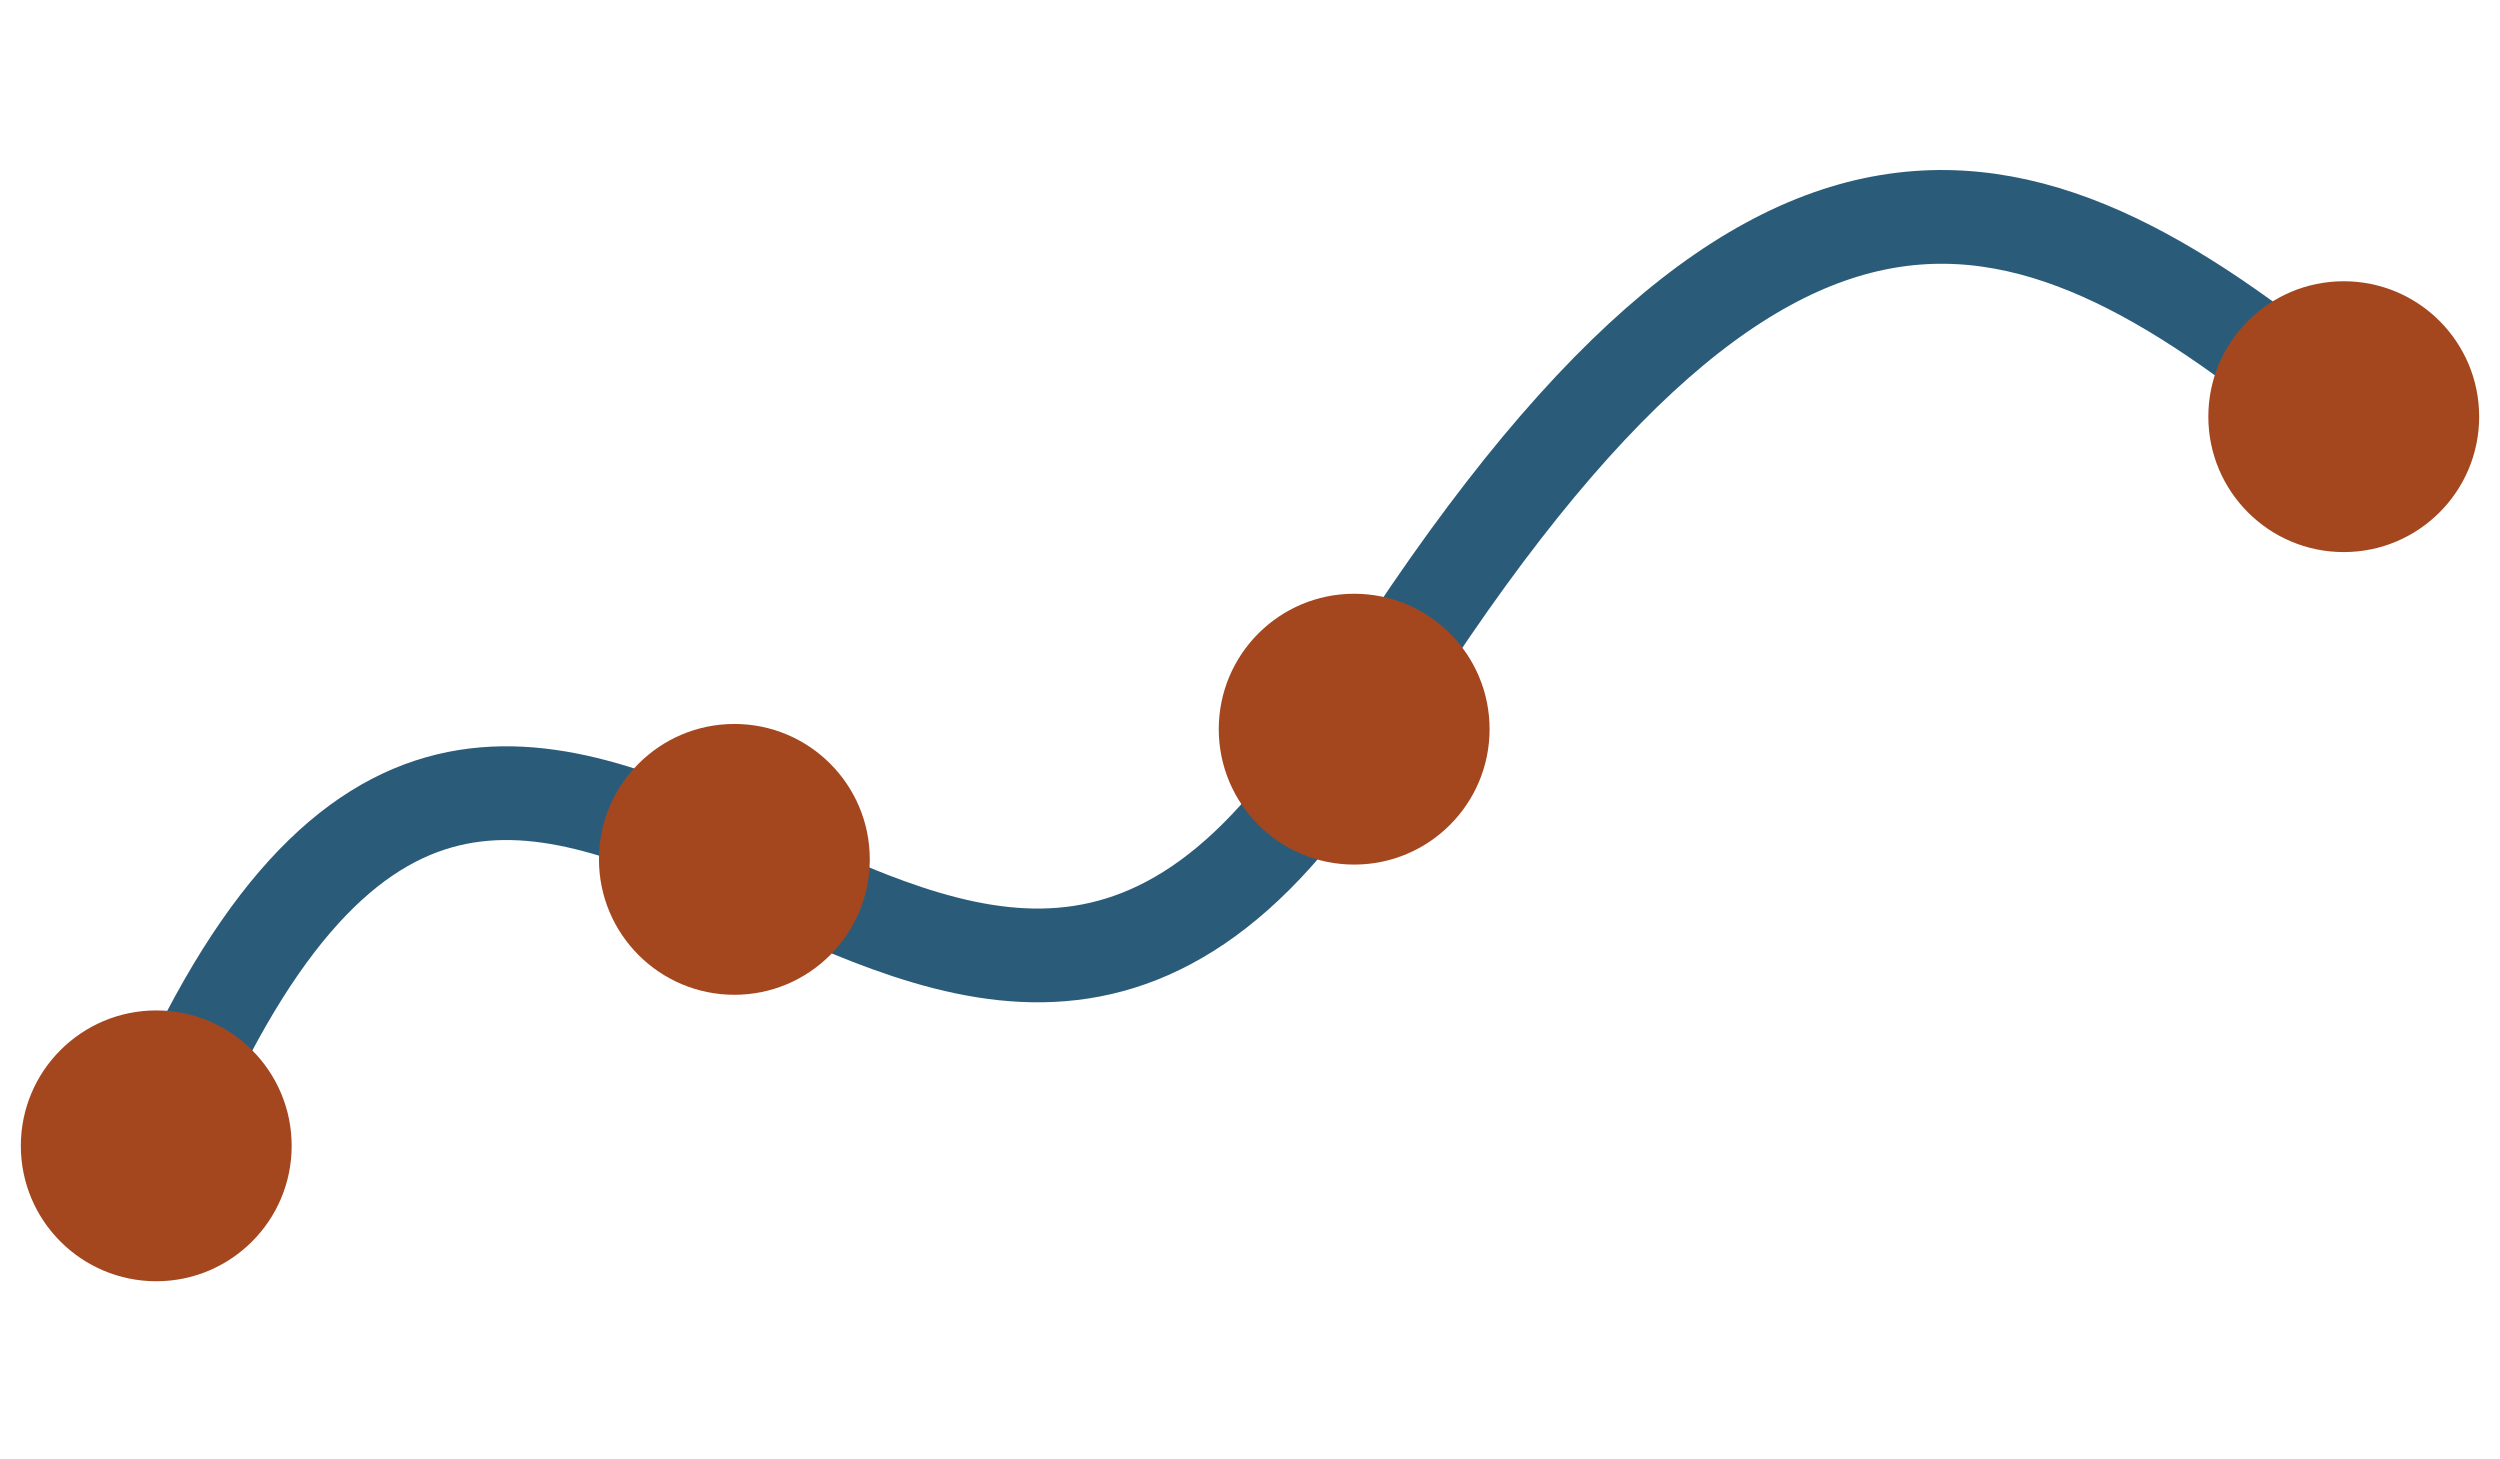
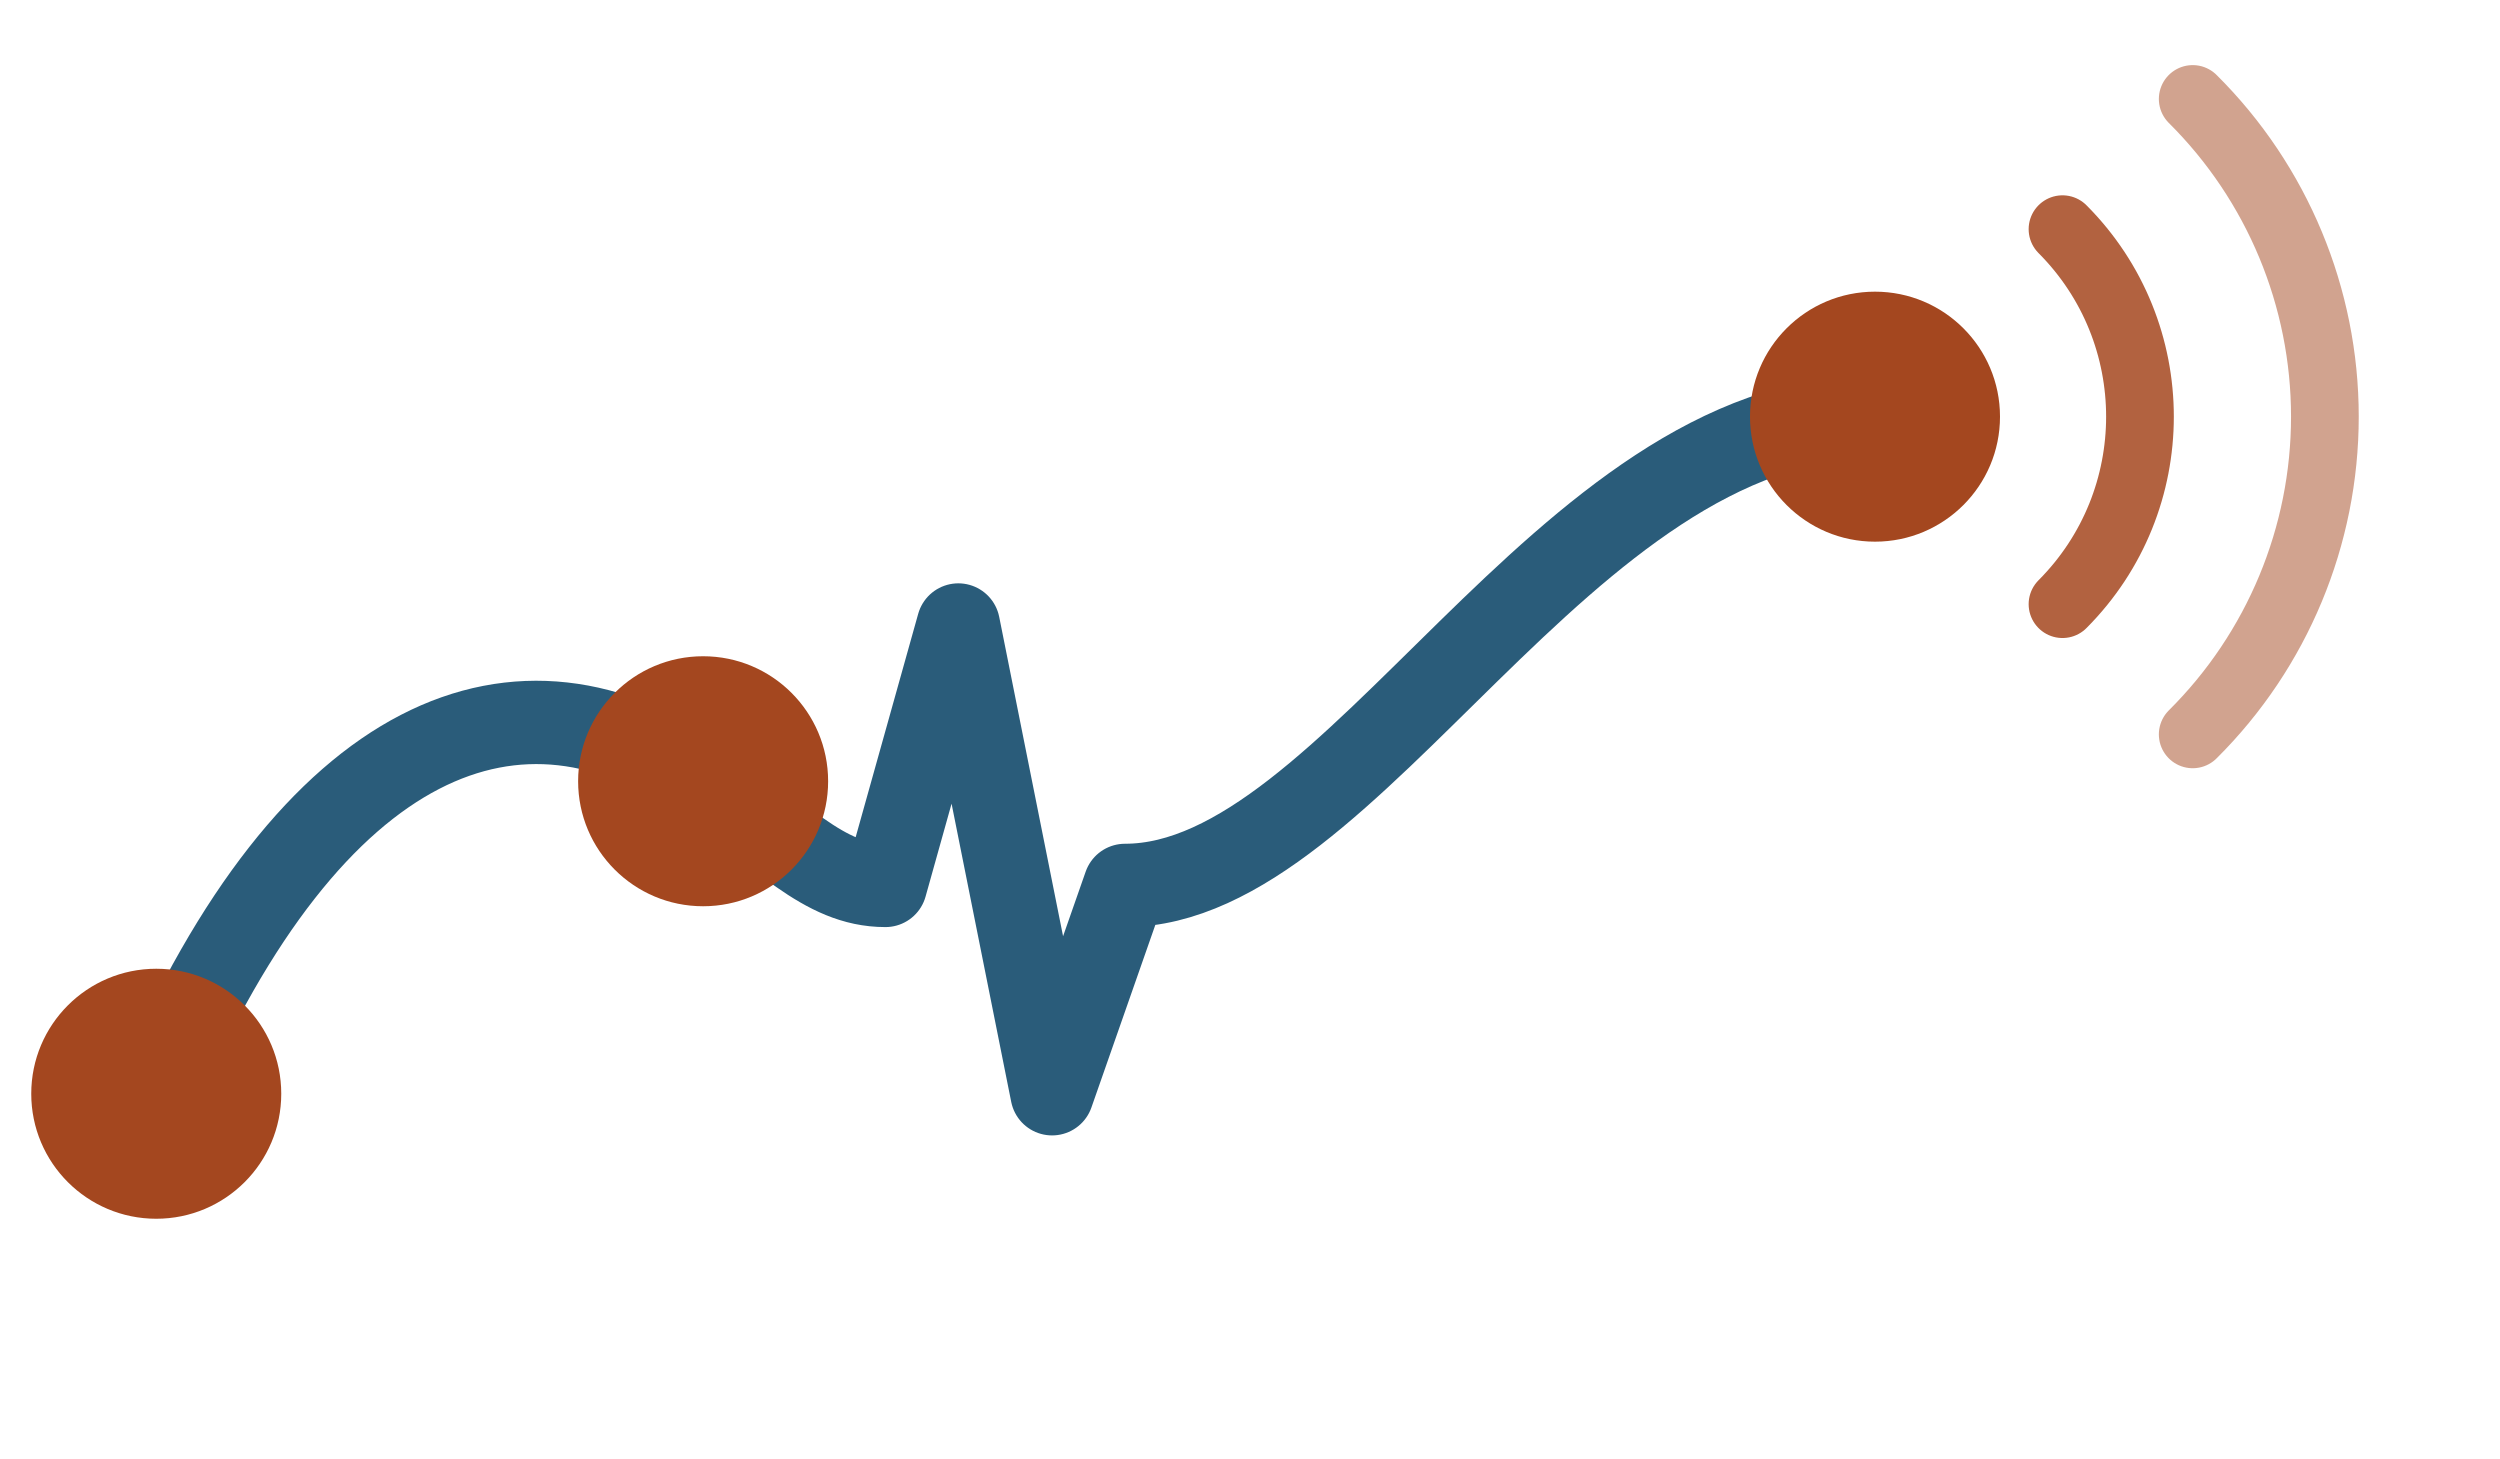
<svg xmlns="http://www.w3.org/2000/svg" width="48" height="28" viewBox="0 0 48 28" fill="none">
-   <path d="M3 22 C 10 5, 18 27, 26 14 S 39 3, 45 8" stroke="#2A5C7A" stroke-width="1.8" stroke-linecap="round" />
-   <circle cx="3" cy="22" r="2.6" fill="#A4471F" />
-   <circle cx="14.1" cy="16.5" r="2.6" fill="#A4471F" />
-   <circle cx="26" cy="14" r="2.6" fill="#A4471F" />
-   <circle cx="45" cy="8" r="2.6" fill="#A4471F" />
+   <path d="M3 21 C 6 14, 10 12.5, 13.5 15 C 15 16, 15.8 17, 17 17 L 18.4 12 L 20.2 21 L 21.6 17 C 26 17, 30 8, 36 8" stroke="#2A5C7A" stroke-width="1.6" stroke-linecap="round" stroke-linejoin="round" />
+   <path d="M39.6 4.4 A 5.1 5.1 0 0 1 39.6 11.6" stroke="#A4471F" stroke-width="1.3" stroke-linecap="round" opacity="0.85" />
+   <path d="M42.1 1.9 A 8.6 8.6 0 0 1 42.1 14.1" stroke="#A4471F" stroke-width="1.3" stroke-linecap="round" opacity="0.5" />
+   <circle cx="3" cy="21" r="2.4" fill="#A4471F" />
+   <circle cx="13.5" cy="15" r="2.4" fill="#A4471F" />
+   <circle cx="36" cy="8" r="2.4" fill="#A4471F" />
</svg>
